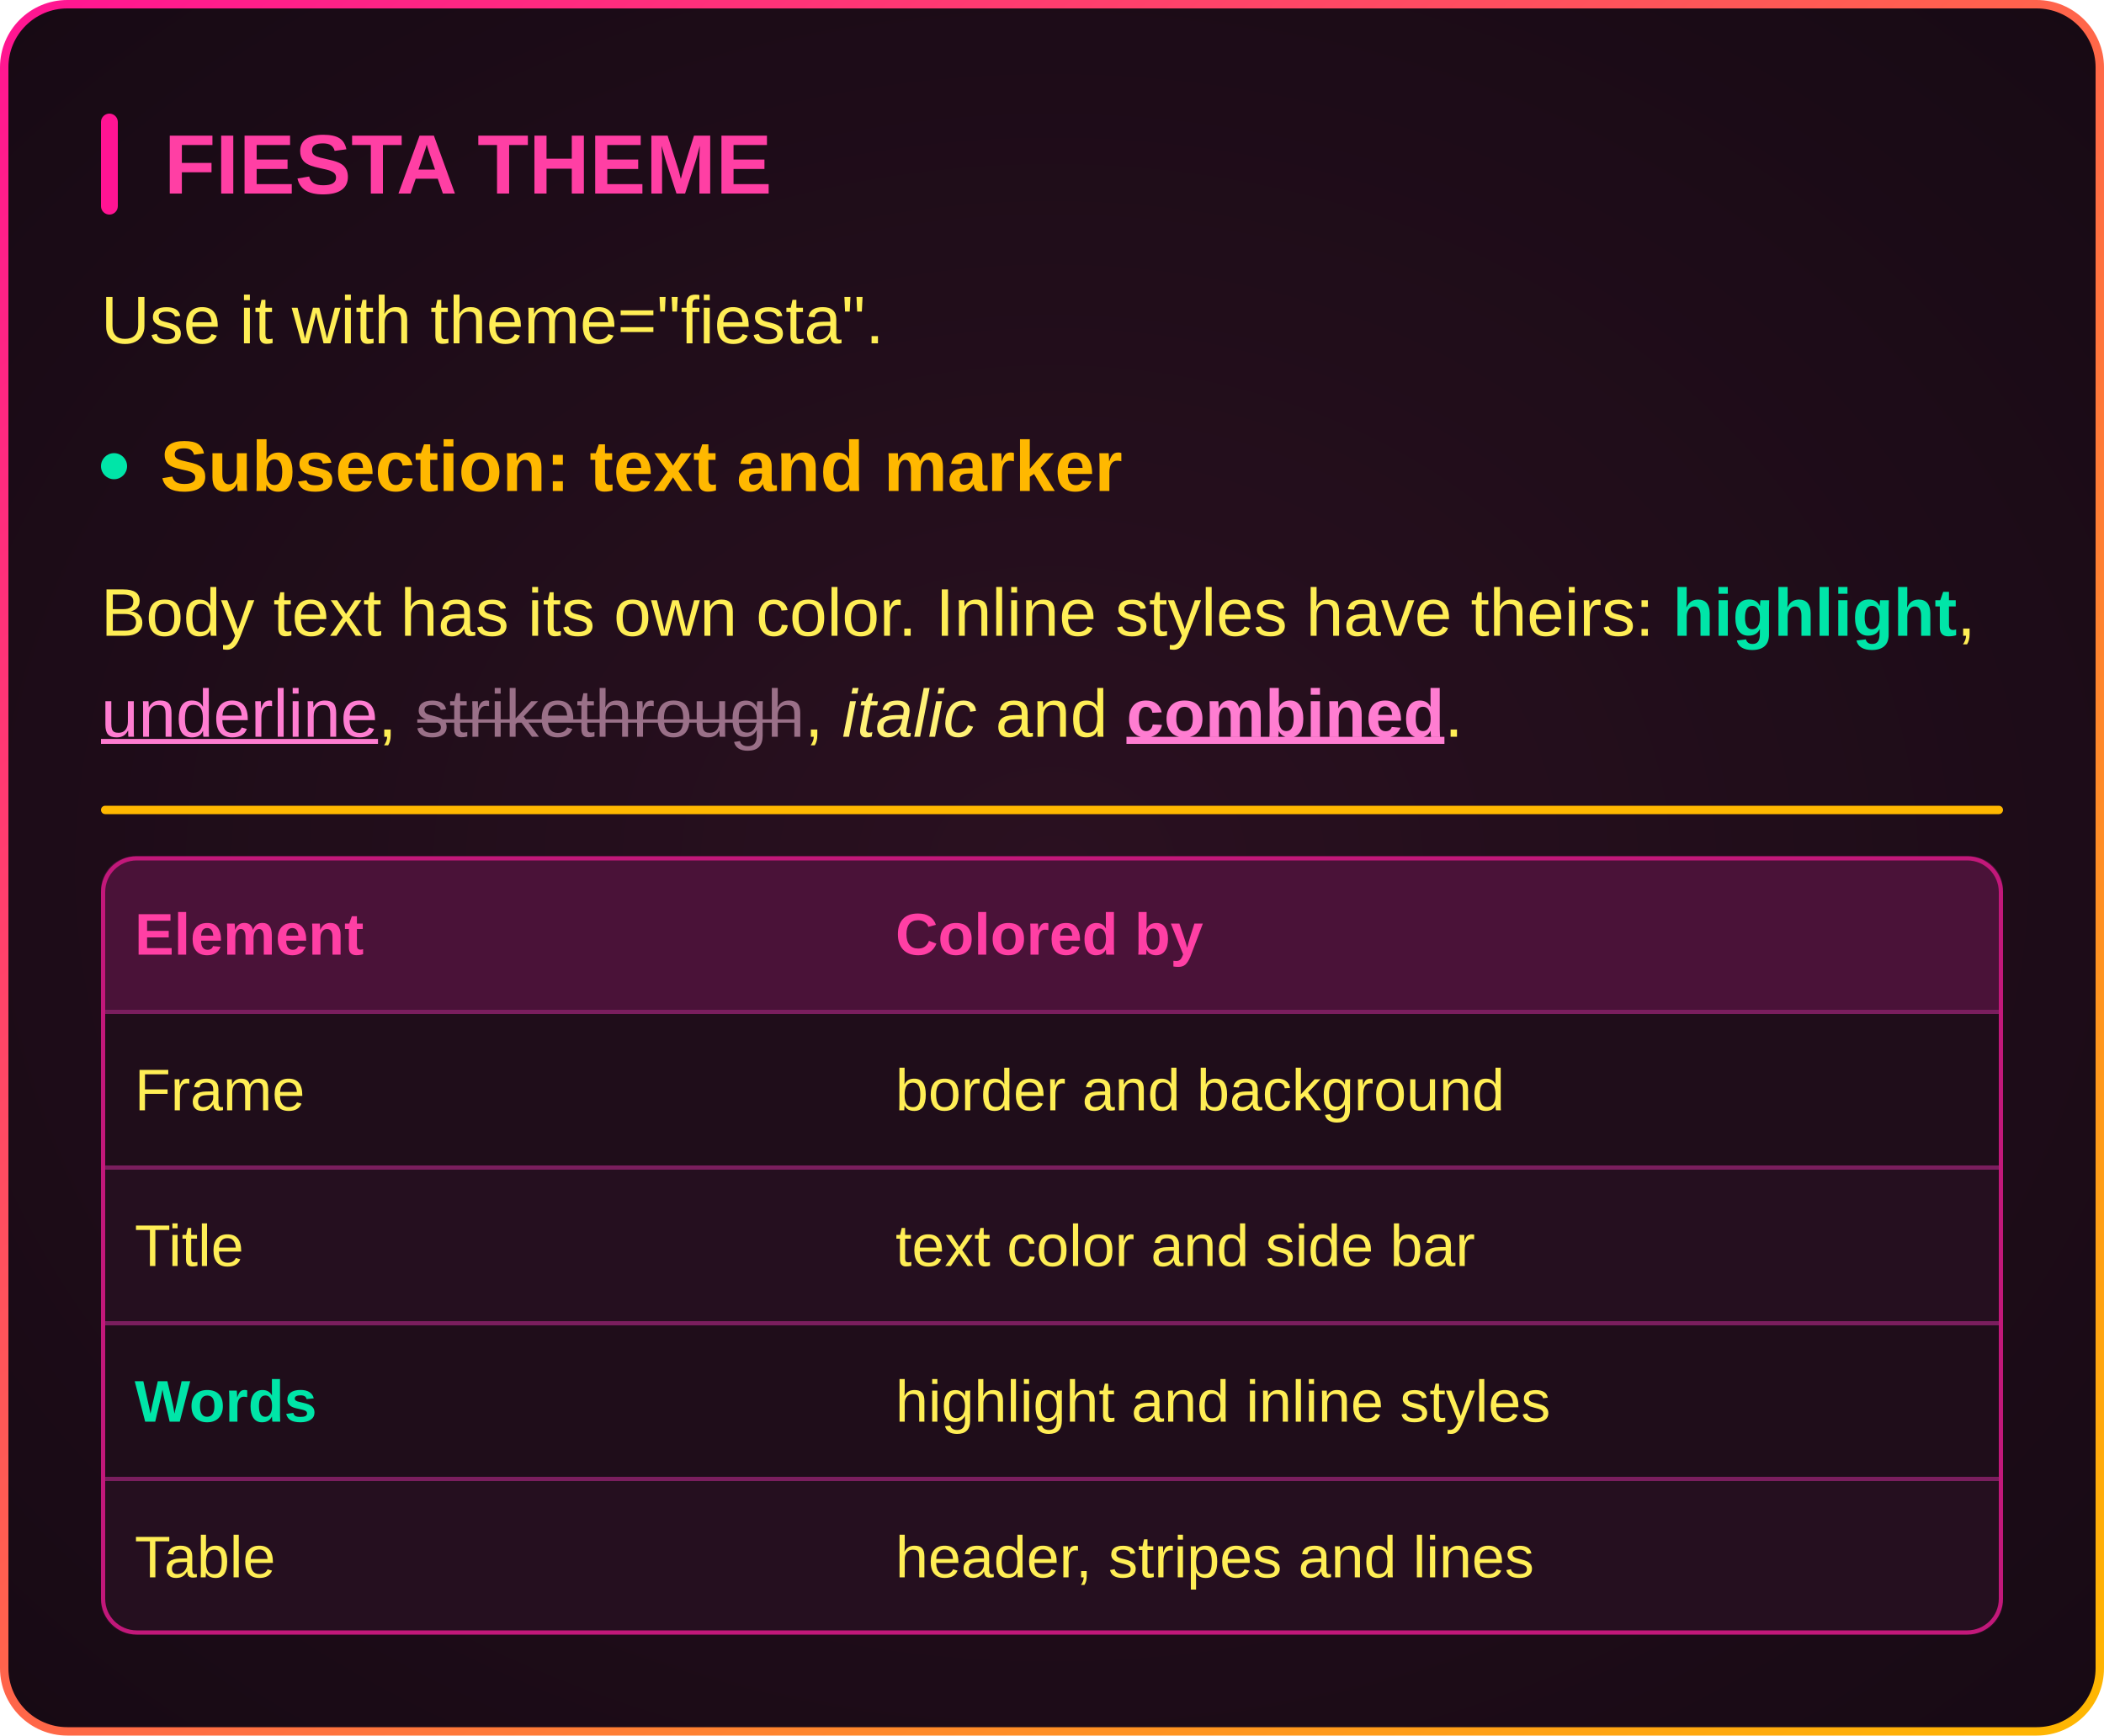
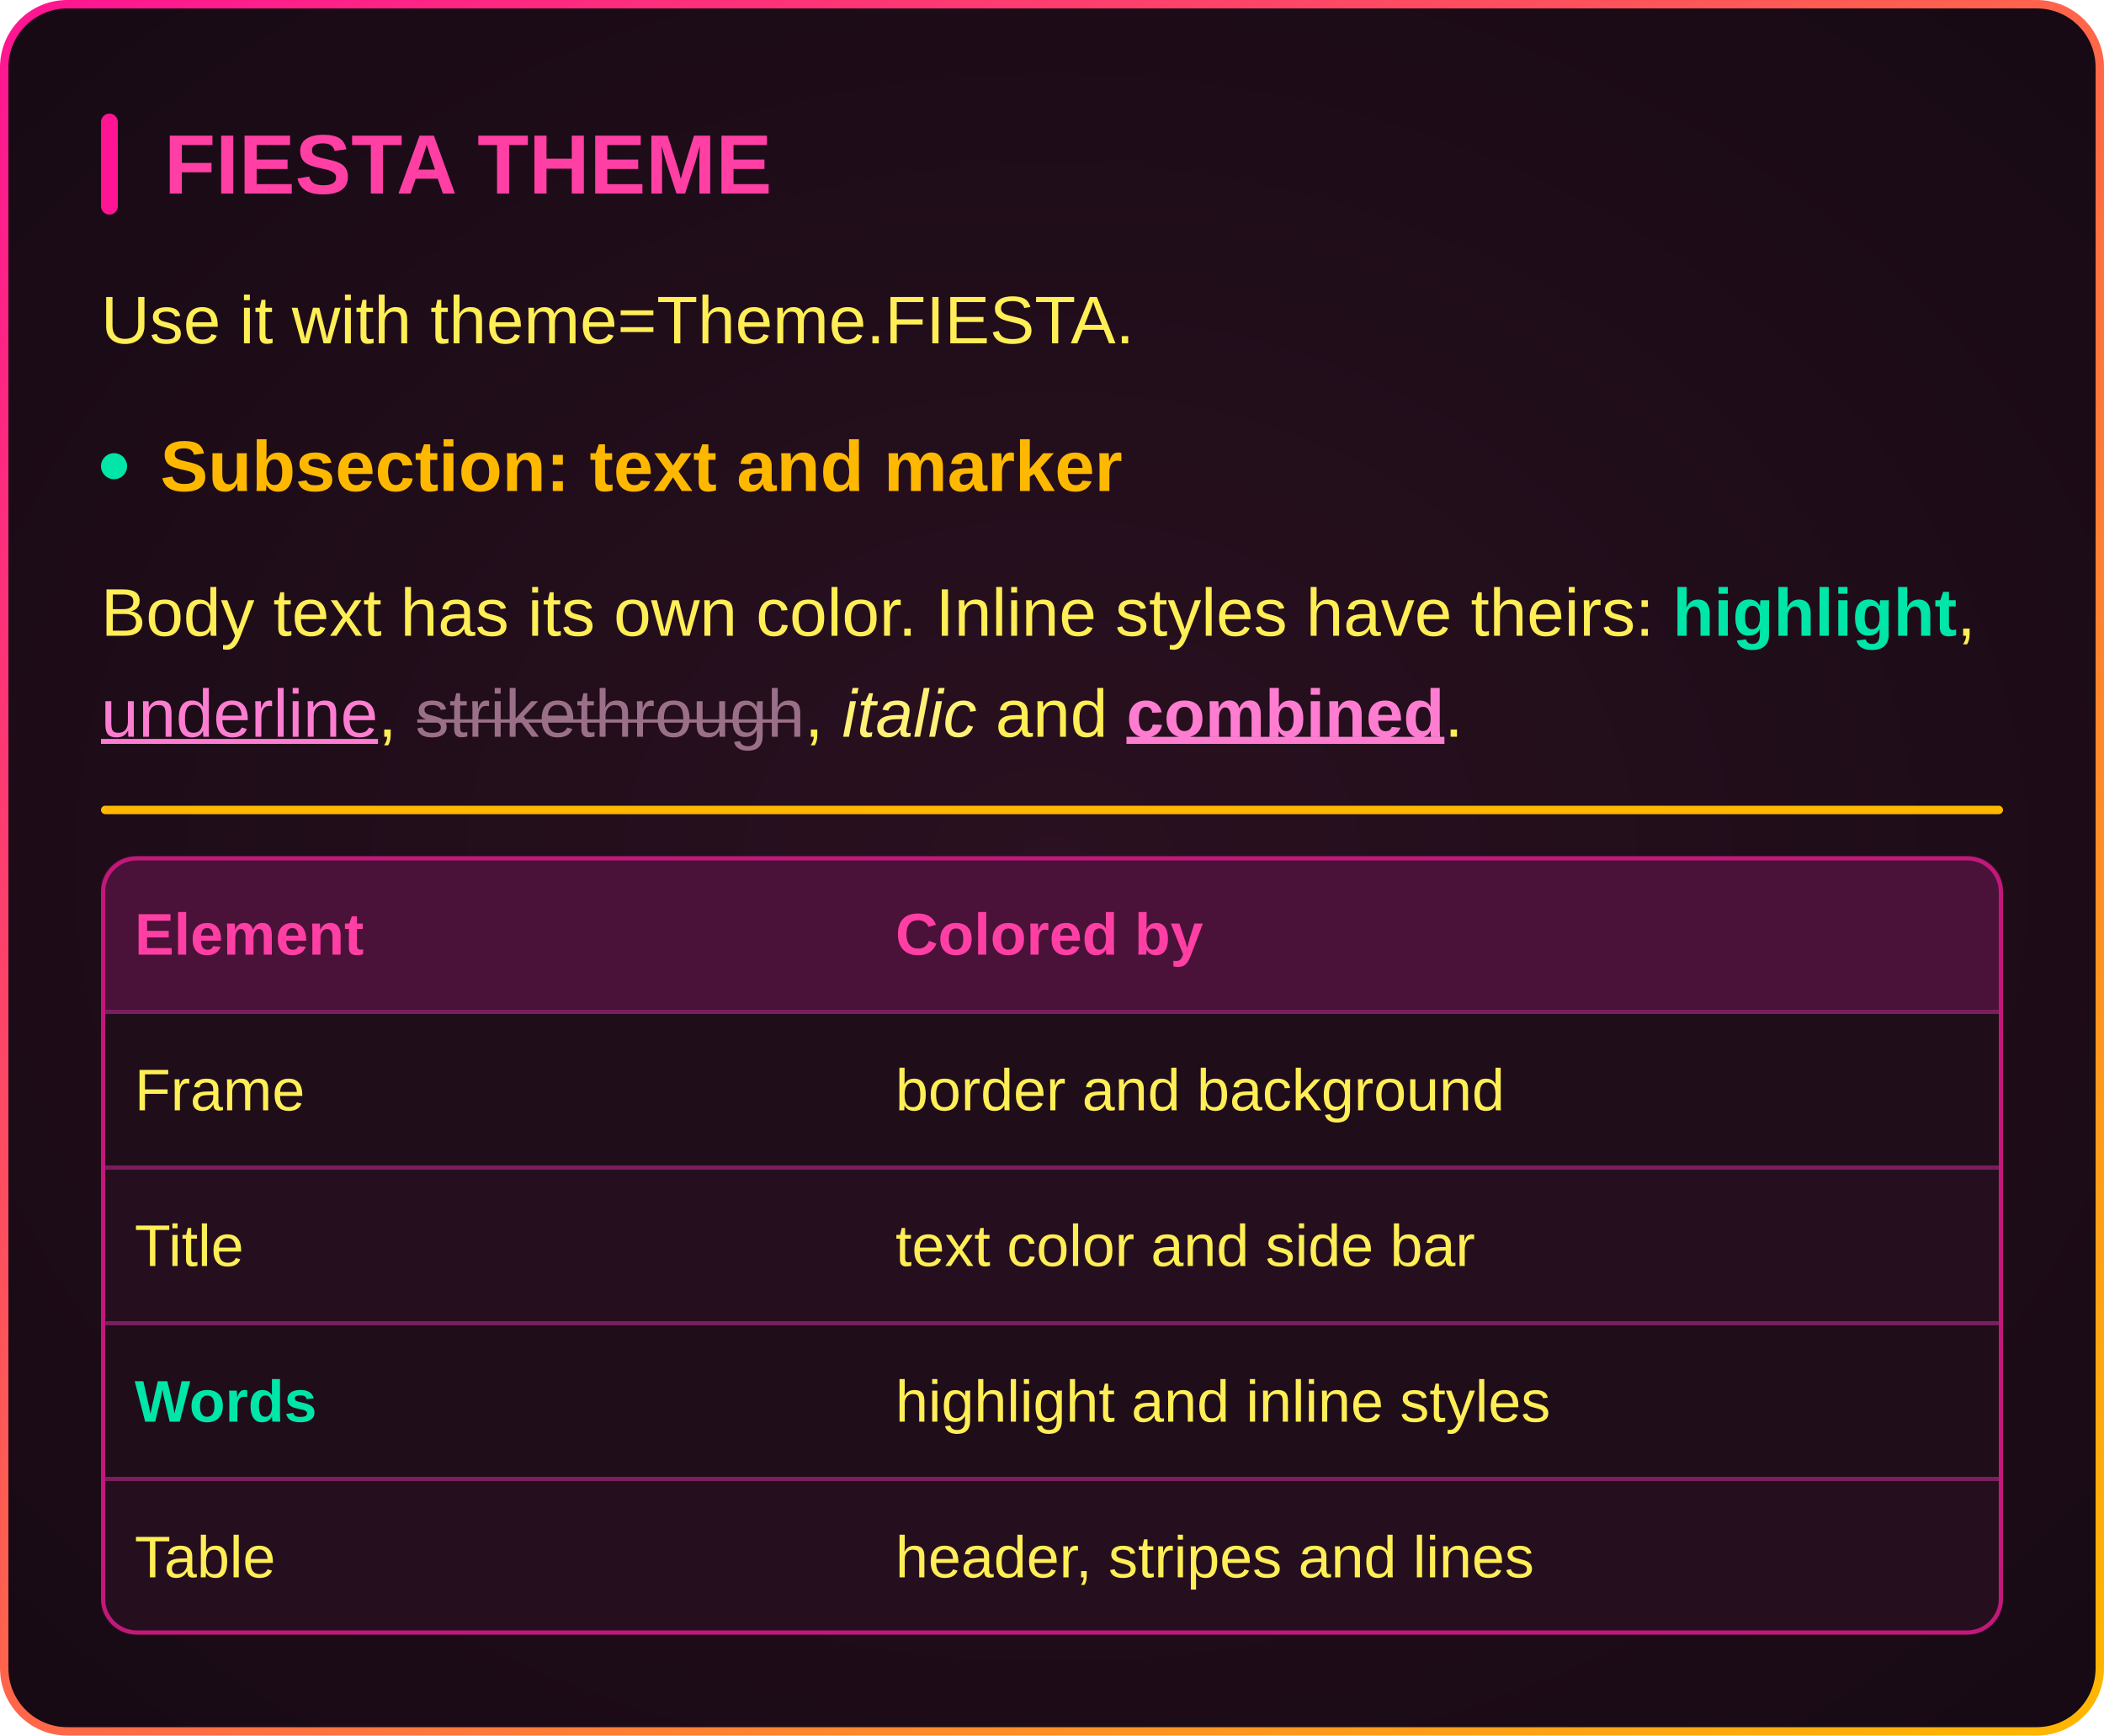
<svg xmlns="http://www.w3.org/2000/svg" width="500" height="412.5" viewBox="0 0 500 412.5">
  <style>
@keyframes entry {
  from { opacity: 0; transform: translateY(-24px); } to { opacity: 1; transform: none; }
}
.entry {
  animation: entry 0.8s ease-out both;
  transform-box: fill-box;
  transform-origin: center;
}
@media (prefers-reduced-motion: reduce) {
  .entry { animation: none; }
}
</style>
  <g class="entry">
    <defs>
      <radialGradient id="background" cx="0.5" cy="0.5" r="0.7">
        <stop offset="0" stop-color="#2A1020" />
        <stop offset="1" stop-color="#170A14" />
      </radialGradient>
      <linearGradient id="border" x1="0" y1="0" x2="1" y2="1">
        <stop offset="0" stop-color="#FF1493" />
        <stop offset="1" stop-color="#FFB800" />
      </linearGradient>
    </defs>
    <rect x="1" y="1" width="498" height="410.5" rx="15" fill="url(#background)" stroke="none" stroke-width="2" />
    <rect x="1" y="1" width="498" height="410.5" rx="15" fill="none" stroke="url(#border)" stroke-width="2" />
    <g font-family="Arial, Helvetica, sans-serif">
      <rect x="24.0" y="27.0" width="4" height="24.0" rx="2" fill="#FF1493" />
      <text x="39.0" y="46.0" font-size="20" fill="#FF3FA4" font-weight="700">FIESTA THEME</text>
-       <text x="24.0" y="81.6" font-size="16" fill="#FFEE55">Use it with theme="fiesta".</text>
+       <text x="24.0" y="81.6" font-size="16" fill="#FFEE55">Use it with theme=Theme.FIESTA.</text>
      <circle cx="27.1" cy="110.8" r="3.1" fill="#00E5A8" />
      <text x="38.1" y="116.7" font-size="17" fill="#FFB800" font-weight="700">Subsection: text and marker</text>
      <text x="24.0" y="151.1" font-size="16" fill="#FFEE55">Body text has its own color. Inline styles have theirs: <tspan fill="#00E5A8" font-weight="700">highlight</tspan>,</text>
      <text x="24.0" y="175.1" font-size="16" fill="#FFEE55">
        <tspan fill="#FF7DD1" text-decoration="underline">underline</tspan>, <tspan fill="#9A7088" text-decoration="line-through">strikethrough</tspan>, <tspan fill="#FFF176" font-style="italic">italic</tspan> and <tspan fill="#FF7DD1" font-weight="700" text-decoration="underline">combined</tspan>.</text>
      <rect x="24.0" y="191.5" width="452.0" height="2" rx="1" fill="#FFB800" />
      <clipPath id="table-clip-24-204">
        <rect x="24.0" y="203.5" width="452.0" height="185.0" rx="8" />
      </clipPath>
      <g clip-path="url(#table-clip-24-204)">
        <rect x="24.0" y="203.5" width="452.0" height="185.0" fill="#1F0D1A" />
        <rect x="24.0" y="203.5" width="452.0" height="37.0" fill="#4A1238" />
        <rect x="24.0" y="277.5" width="452.0" height="37.0" fill="#250F1F" />
        <rect x="24.0" y="351.5" width="452.0" height="37.0" fill="#250F1F" />
      </g>
      <line x1="24.0" y1="240.5" x2="476.0" y2="240.5" stroke="#7A1E5E" stroke-width="1" />
      <line x1="24.0" y1="277.5" x2="476.0" y2="277.5" stroke="#7A1E5E" stroke-width="1" />
      <line x1="24.0" y1="314.5" x2="476.0" y2="314.5" stroke="#7A1E5E" stroke-width="1" />
      <line x1="24.0" y1="351.5" x2="476.0" y2="351.5" stroke="#7A1E5E" stroke-width="1" />
      <text x="32.0" y="226.9" font-size="14" fill="#FF3FA4" font-weight="700">Element</text>
      <text x="212.8" y="226.9" font-size="14" fill="#FF3FA4" font-weight="700">Colored by</text>
      <text x="32.0" y="263.9" font-size="14" fill="#FFEE55">Frame</text>
      <text x="212.8" y="263.9" font-size="14" fill="#FFEE55">border and background</text>
      <text x="32.0" y="300.9" font-size="14" fill="#FFEE55">Title</text>
      <text x="212.8" y="300.9" font-size="14" fill="#FFEE55">text color and side bar</text>
      <text x="32.0" y="337.9" font-size="14" fill="#FFEE55">
        <tspan fill="#00E5A8" font-weight="700">Words</tspan>
      </text>
      <text x="212.8" y="337.9" font-size="14" fill="#FFEE55">highlight and inline styles</text>
      <text x="32.0" y="374.9" font-size="14" fill="#FFEE55">Table</text>
      <text x="212.8" y="374.9" font-size="14" fill="#FFEE55">header, stripes and lines</text>
      <rect x="24.5" y="204.0" width="451.0" height="184.0" rx="8" fill="none" stroke="#C2187A" stroke-width="1" />
    </g>
  </g>
</svg>
